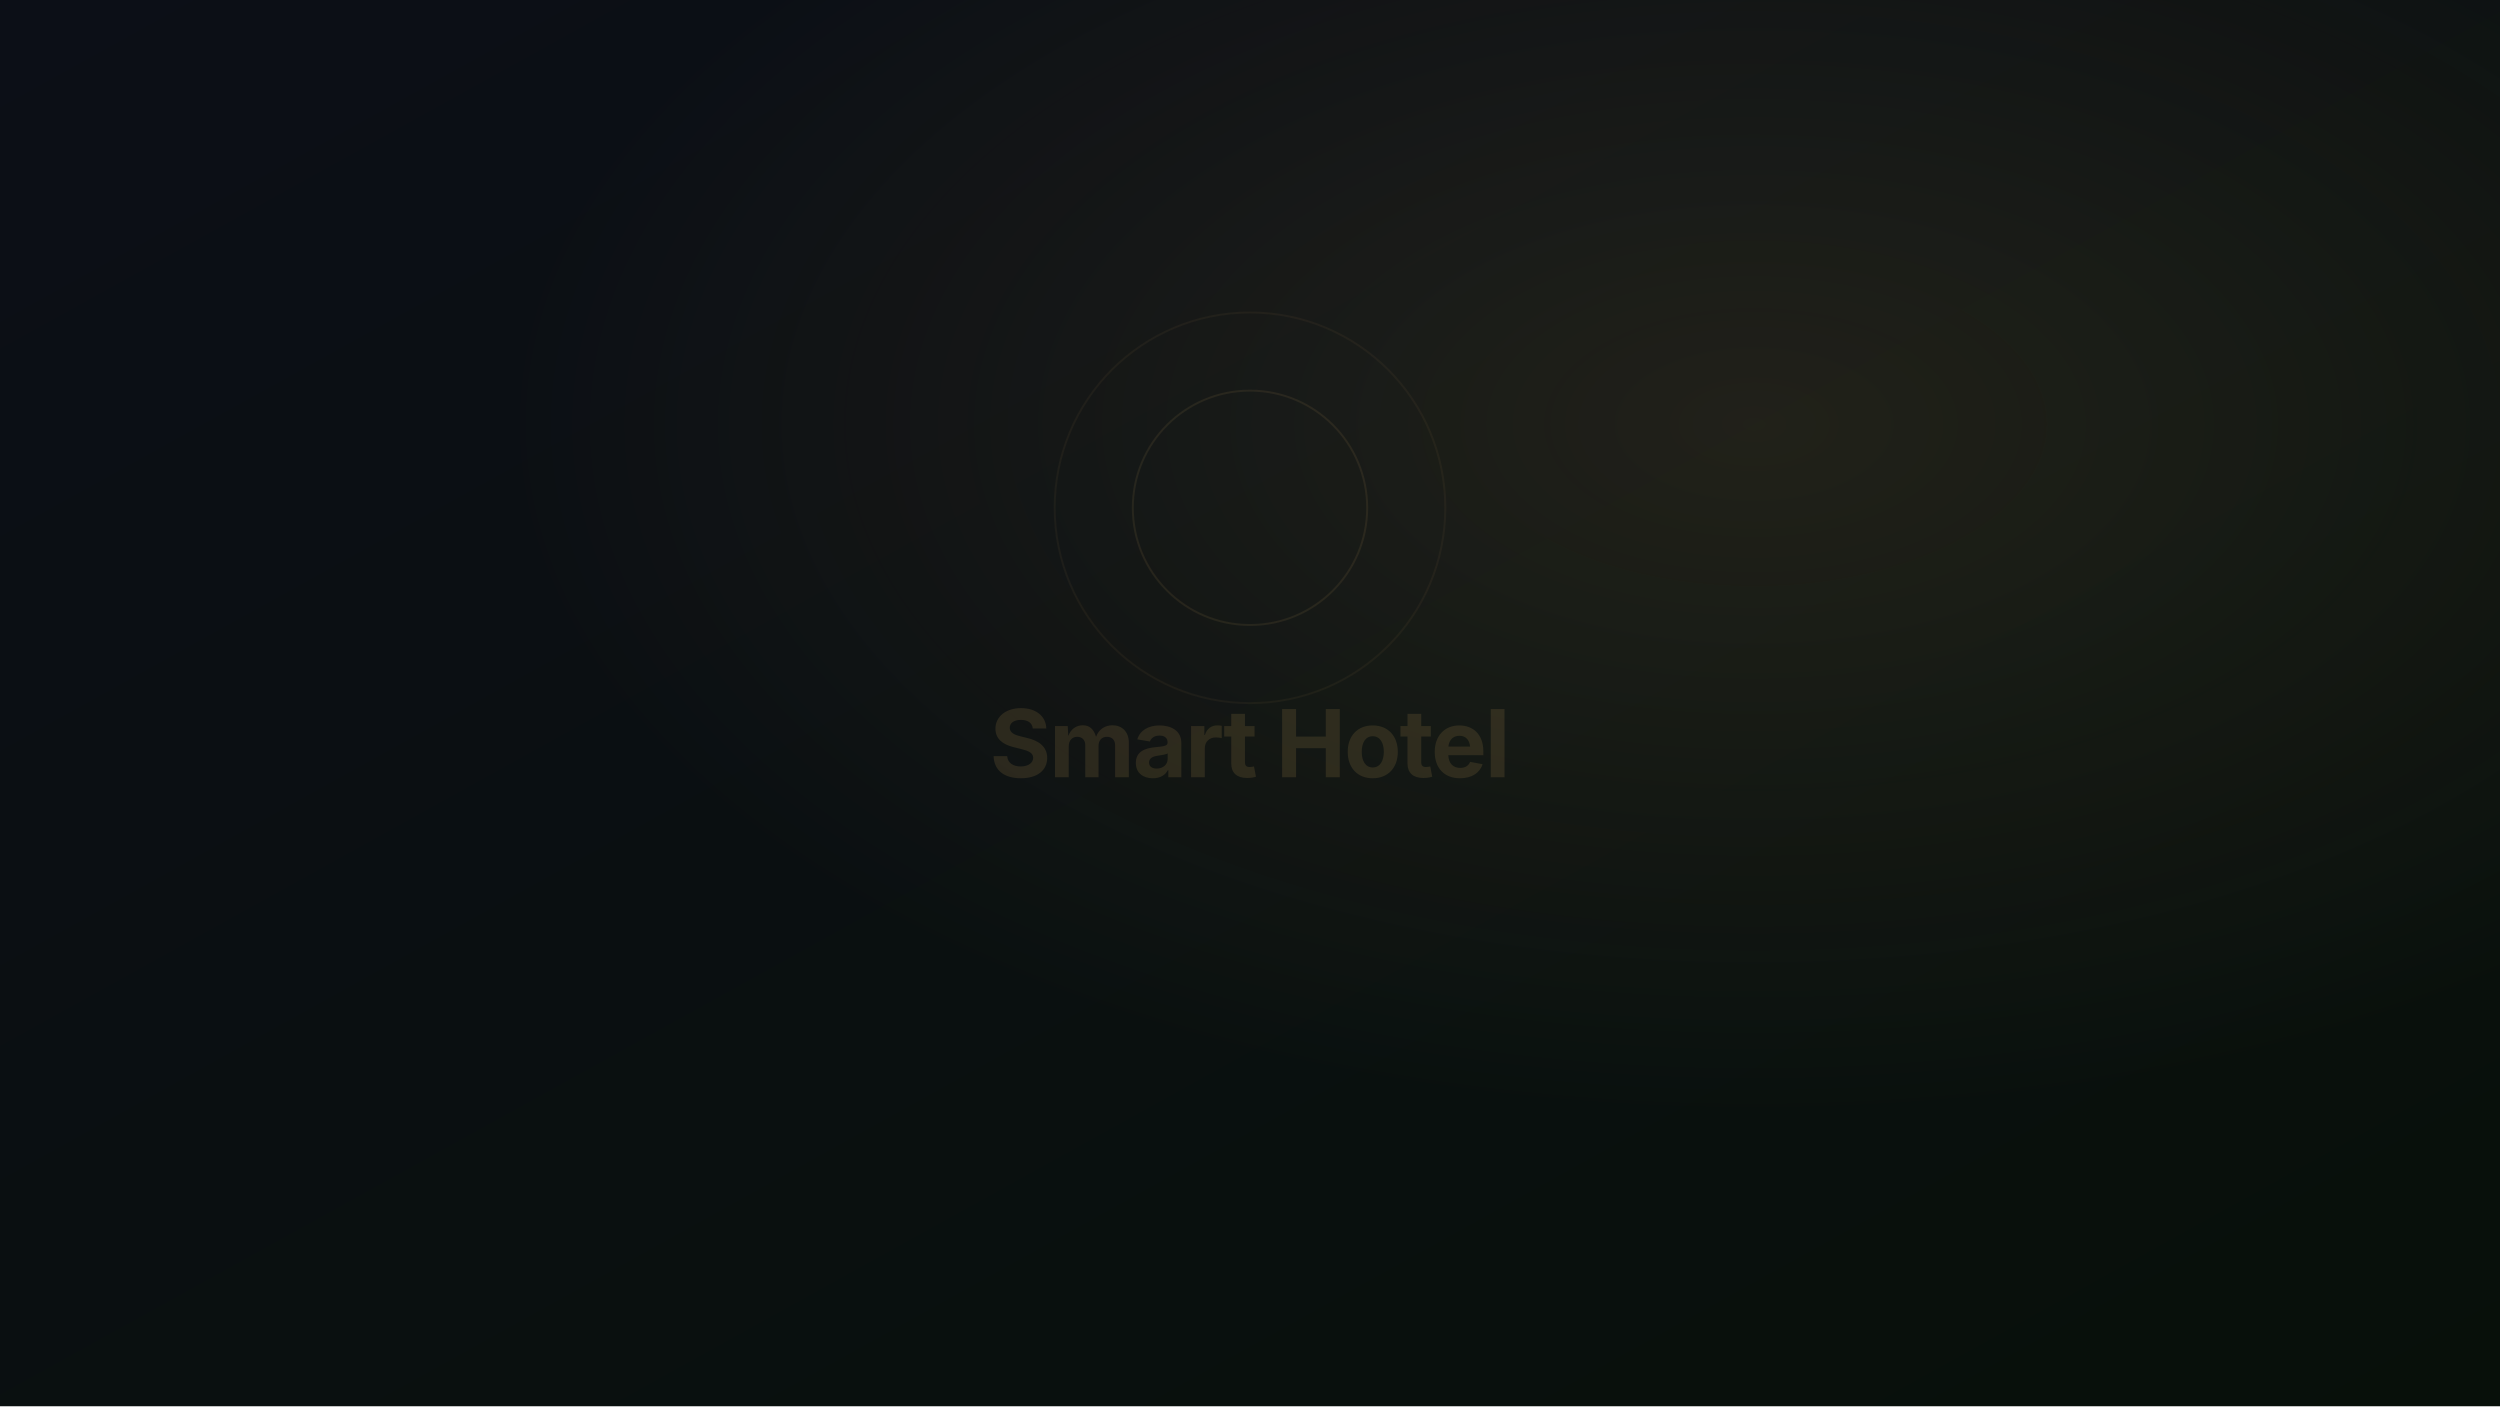
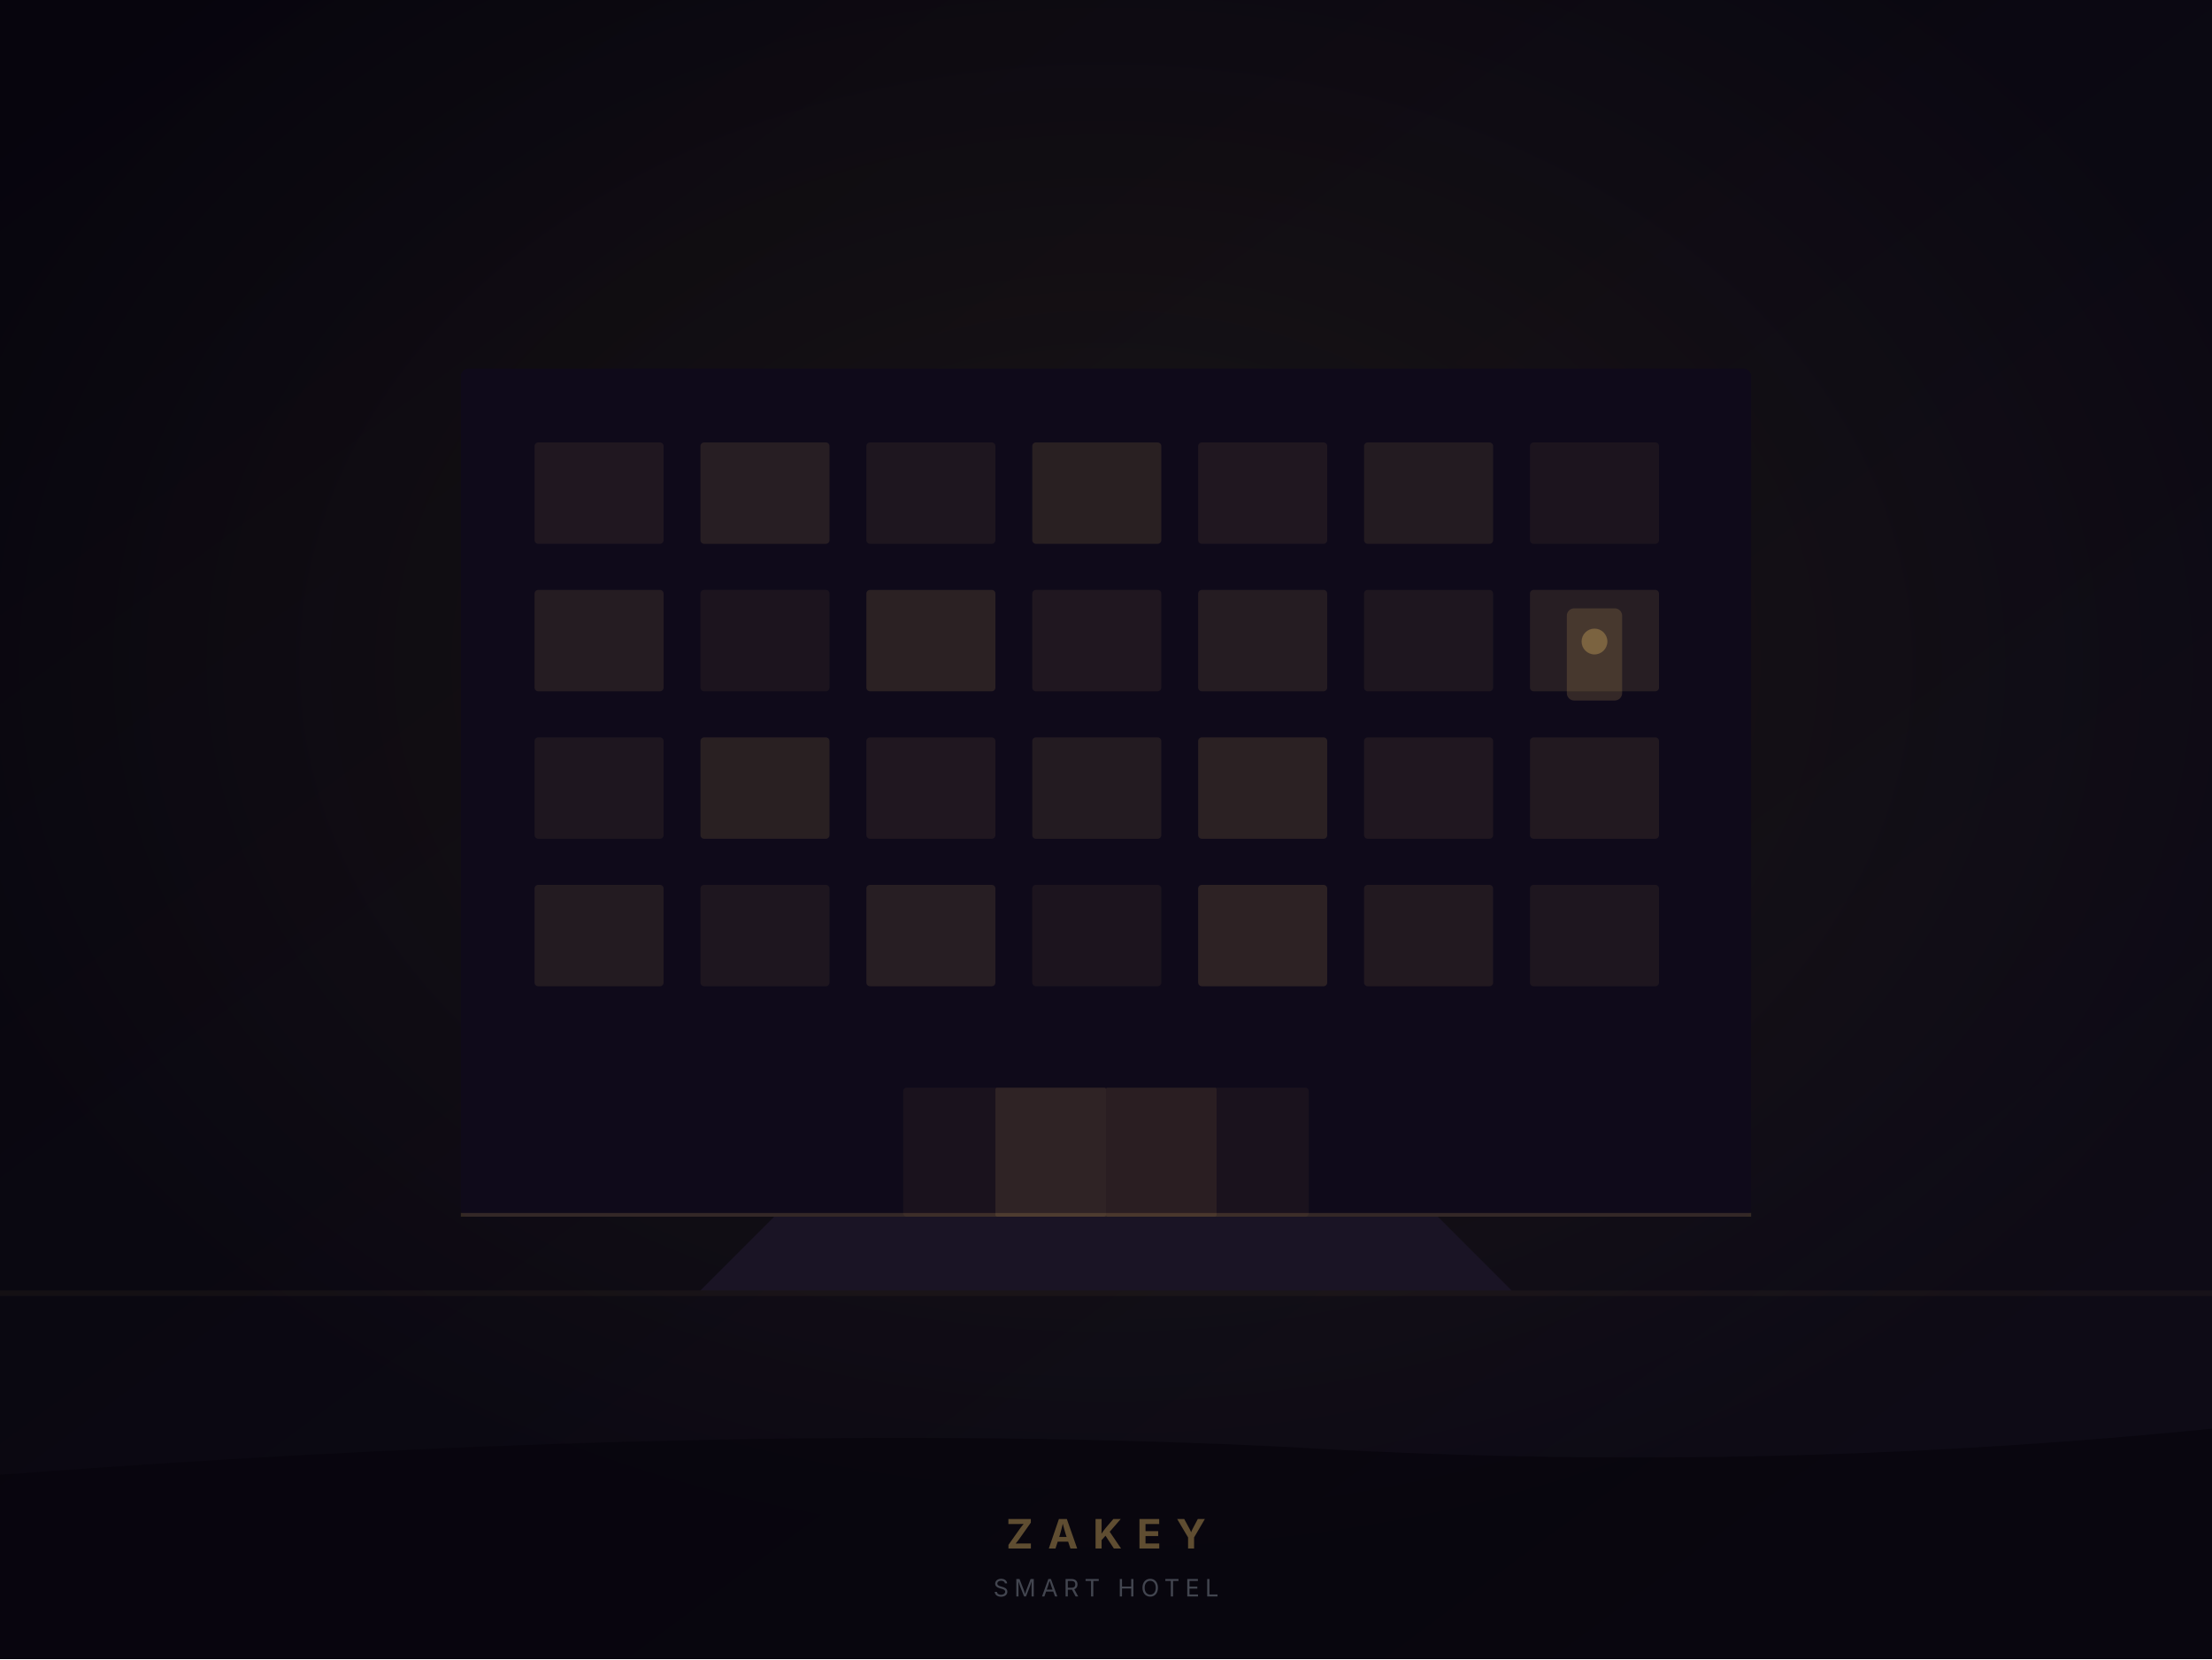
- <svg xmlns="http://www.w3.org/2000/svg" viewBox="0 0 1280 720" width="1280" height="720">
+ <svg xmlns="http://www.w3.org/2000/svg" viewBox="0 0 1200 900">
  <defs>
-     <linearGradient id="g" x1="0%" y1="0%" x2="100%" y2="100%">
-       <stop offset="0%" stop-color="#0c0f17" />
-       <stop offset="100%" stop-color="#08100a" />
+     <linearGradient id="bg" x1="0%" y1="0%" x2="100%" y2="100%">
+       <stop offset="0%" stop-color="#07050d" />
+       <stop offset="100%" stop-color="#0f0c17" />
    </linearGradient>
-     <radialGradient id="r" cx="70%" cy="30%" r="50%">
-       <stop offset="0%" stop-color="#c9a45c" stop-opacity="0.12" />
+     <radialGradient id="glow" cx="50%" cy="40%" r="55%">
+       <stop offset="0%" stop-color="#c9a45c" stop-opacity="0.08" />
      <stop offset="100%" stop-color="#c9a45c" stop-opacity="0" />
    </radialGradient>
  </defs>
-   <rect width="1280" height="720" fill="url(#g)" />
-   <rect width="1280" height="720" fill="url(#r)" />
-   <text x="640" y="380" font-family="Manrope,Inter,system-ui,sans-serif" font-size="48" font-weight="700" fill="#c9a45c" fill-opacity="0.15" text-anchor="middle" dominant-baseline="middle" letter-spacing="-1">Smart Hotel</text>
-   <circle cx="640" cy="260" r="60" fill="none" stroke="#c9a45c" stroke-opacity="0.1" stroke-width="1" />
-   <circle cx="640" cy="260" r="100" fill="none" stroke="#c9a45c" stroke-opacity="0.06" stroke-width="1" />
+   <rect width="1200" height="900" fill="url(#bg)" />
+   <rect width="1200" height="900" fill="url(#glow)" />
+   <rect x="250" y="200" width="700" height="460" fill="#0f0a1a" rx="4" />
+   <polygon points="420,660 780,660 820,700 380,700" fill="#1a1425" />
+   <rect x="290" y="240" width="70" height="55" fill="#c9a45c" fill-opacity="0.09" rx="2" />
+   <rect x="380" y="240" width="70" height="55" fill="#c9a45c" fill-opacity="0.13" rx="2" />
+   <rect x="470" y="240" width="70" height="55" fill="#c9a45c" fill-opacity="0.08" rx="2" />
+   <rect x="560" y="240" width="70" height="55" fill="#c9a45c" fill-opacity="0.14" rx="2" />
+   <rect x="650" y="240" width="70" height="55" fill="#c9a45c" fill-opacity="0.09" rx="2" />
+   <rect x="740" y="240" width="70" height="55" fill="#c9a45c" fill-opacity="0.11" rx="2" />
+   <rect x="830" y="240" width="70" height="55" fill="#c9a45c" fill-opacity="0.07" rx="2" />
+   <rect x="290" y="320" width="70" height="55" fill="#c9a45c" fill-opacity="0.12" rx="2" />
+   <rect x="380" y="320" width="70" height="55" fill="#c9a45c" fill-opacity="0.07" rx="2" />
+   <rect x="470" y="320" width="70" height="55" fill="#c9a45c" fill-opacity="0.15" rx="2" />
+   <rect x="560" y="320" width="70" height="55" fill="#c9a45c" fill-opacity="0.09" rx="2" />
+   <rect x="650" y="320" width="70" height="55" fill="#c9a45c" fill-opacity="0.12" rx="2" />
+   <rect x="740" y="320" width="70" height="55" fill="#c9a45c" fill-opacity="0.08" rx="2" />
+   <rect x="830" y="320" width="70" height="55" fill="#c9a45c" fill-opacity="0.13" rx="2" />
+   <rect x="290" y="400" width="70" height="55" fill="#c9a45c" fill-opacity="0.08" rx="2" />
+   <rect x="380" y="400" width="70" height="55" fill="#c9a45c" fill-opacity="0.14" rx="2" />
+   <rect x="470" y="400" width="70" height="55" fill="#c9a45c" fill-opacity="0.09" rx="2" />
+   <rect x="560" y="400" width="70" height="55" fill="#c9a45c" fill-opacity="0.11" rx="2" />
+   <rect x="650" y="400" width="70" height="55" fill="#c9a45c" fill-opacity="0.15" rx="2" />
+   <rect x="740" y="400" width="70" height="55" fill="#c9a45c" fill-opacity="0.09" rx="2" />
+   <rect x="830" y="400" width="70" height="55" fill="#c9a45c" fill-opacity="0.10" rx="2" />
+   <rect x="290" y="480" width="70" height="55" fill="#c9a45c" fill-opacity="0.11" rx="2" />
+   <rect x="380" y="480" width="70" height="55" fill="#c9a45c" fill-opacity="0.08" rx="2" />
+   <rect x="470" y="480" width="70" height="55" fill="#c9a45c" fill-opacity="0.13" rx="2" />
+   <rect x="560" y="480" width="70" height="55" fill="#c9a45c" fill-opacity="0.07" rx="2" />
+   <rect x="650" y="480" width="70" height="55" fill="#c9a45c" fill-opacity="0.16" rx="2" />
+   <rect x="740" y="480" width="70" height="55" fill="#c9a45c" fill-opacity="0.10" rx="2" />
+   <rect x="830" y="480" width="70" height="55" fill="#c9a45c" fill-opacity="0.08" rx="2" />
+   <rect x="490" y="590" width="220" height="70" fill="#c9a45c" fill-opacity="0.06" rx="2" />
+   <rect x="540" y="590" width="60" height="70" fill="#c9a45c" fill-opacity="0.12" rx="1" />
+   <rect x="600" y="590" width="60" height="70" fill="#c9a45c" fill-opacity="0.09" rx="1" />
+   <rect x="850" y="330" width="30" height="50" fill="#c9a45c" fill-opacity="0.20" rx="4" />
+   <circle cx="865" cy="348" r="7" fill="#c9a45c" fill-opacity="0.40" />
+   <rect x="250" y="658" width="700" height="2" fill="#c9a45c" fill-opacity="0.20" />
+   <rect x="0" y="700" width="1200" height="3" fill="#c9a45c" fill-opacity="0.05" />
+   <path d="M0 800 Q400 770 700 785 Q950 800 1200 775 L1200 900 L0 900Z" fill="#07050d" fill-opacity="0.75" />
+   <text x="600" y="840" font-family="Manrope,Inter,system-ui,sans-serif" font-size="22" font-weight="700" fill="#c9a45c" fill-opacity="0.45" text-anchor="middle" letter-spacing="8">ZAKEY</text>
+   <text x="600" y="866" font-family="Manrope,Inter,system-ui,sans-serif" font-size="13" font-weight="400" fill="#9aa3b2" fill-opacity="0.40" text-anchor="middle" letter-spacing="3">SMART HOTEL</text>
</svg>
